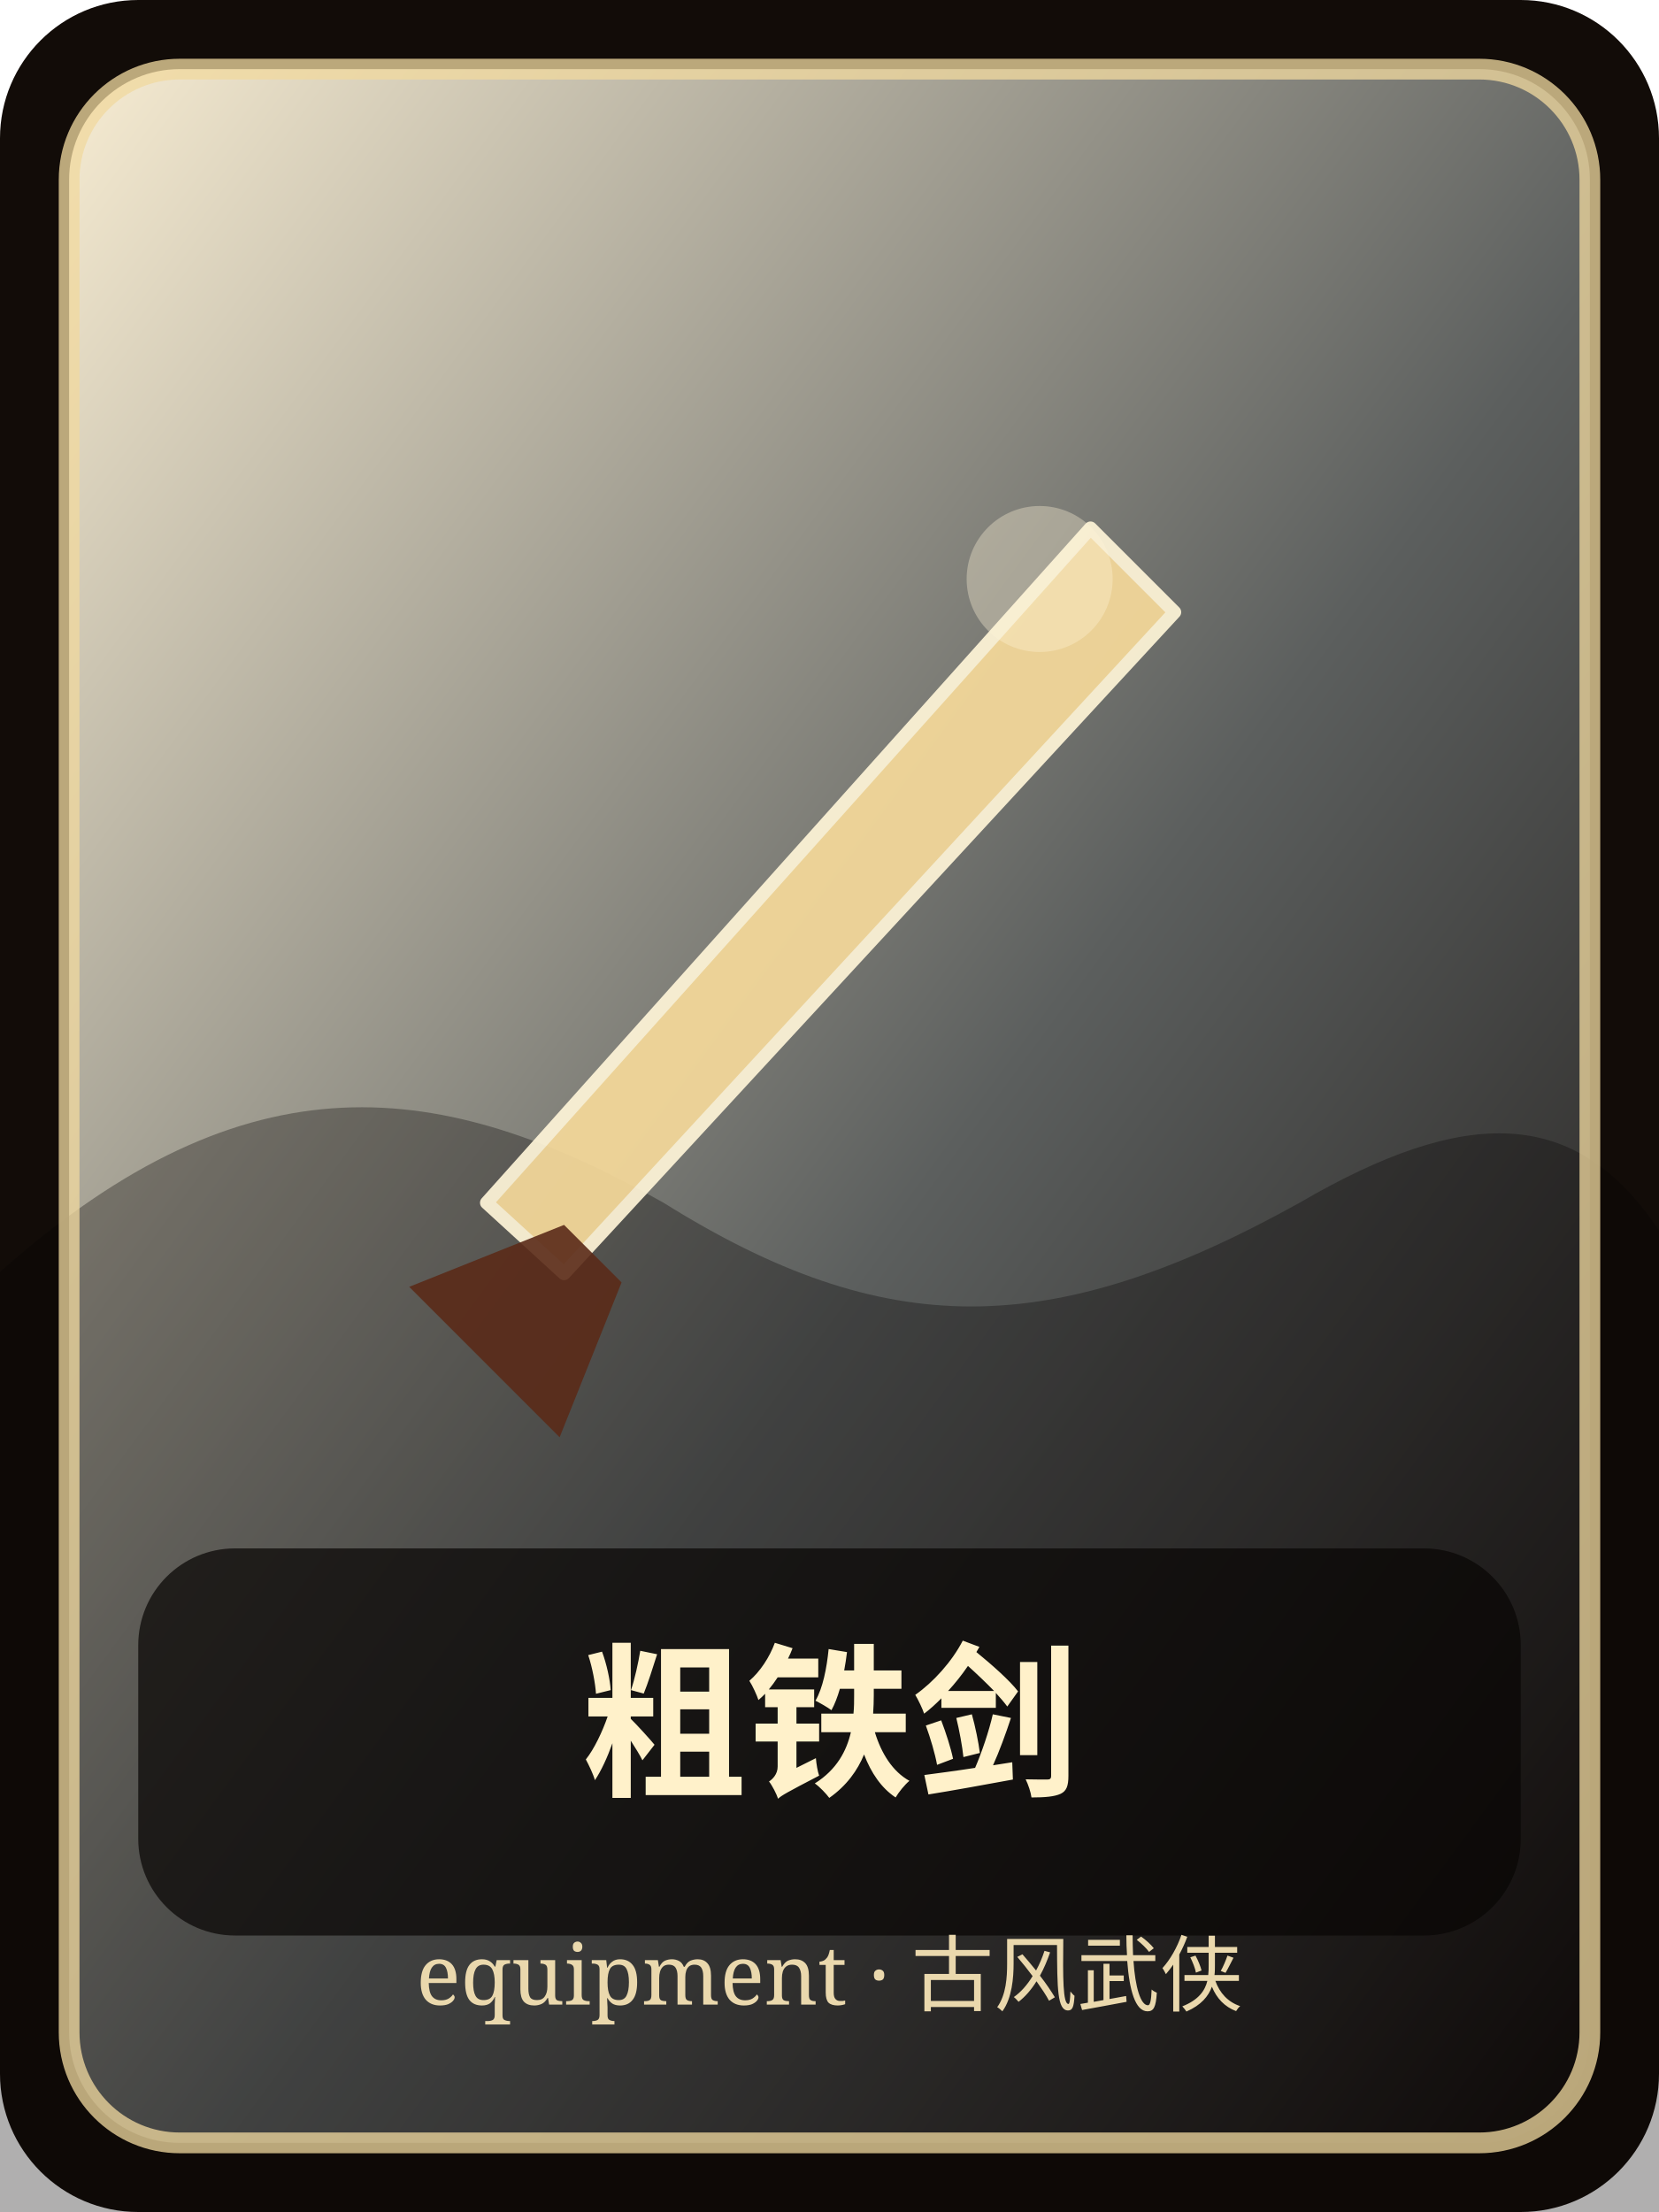
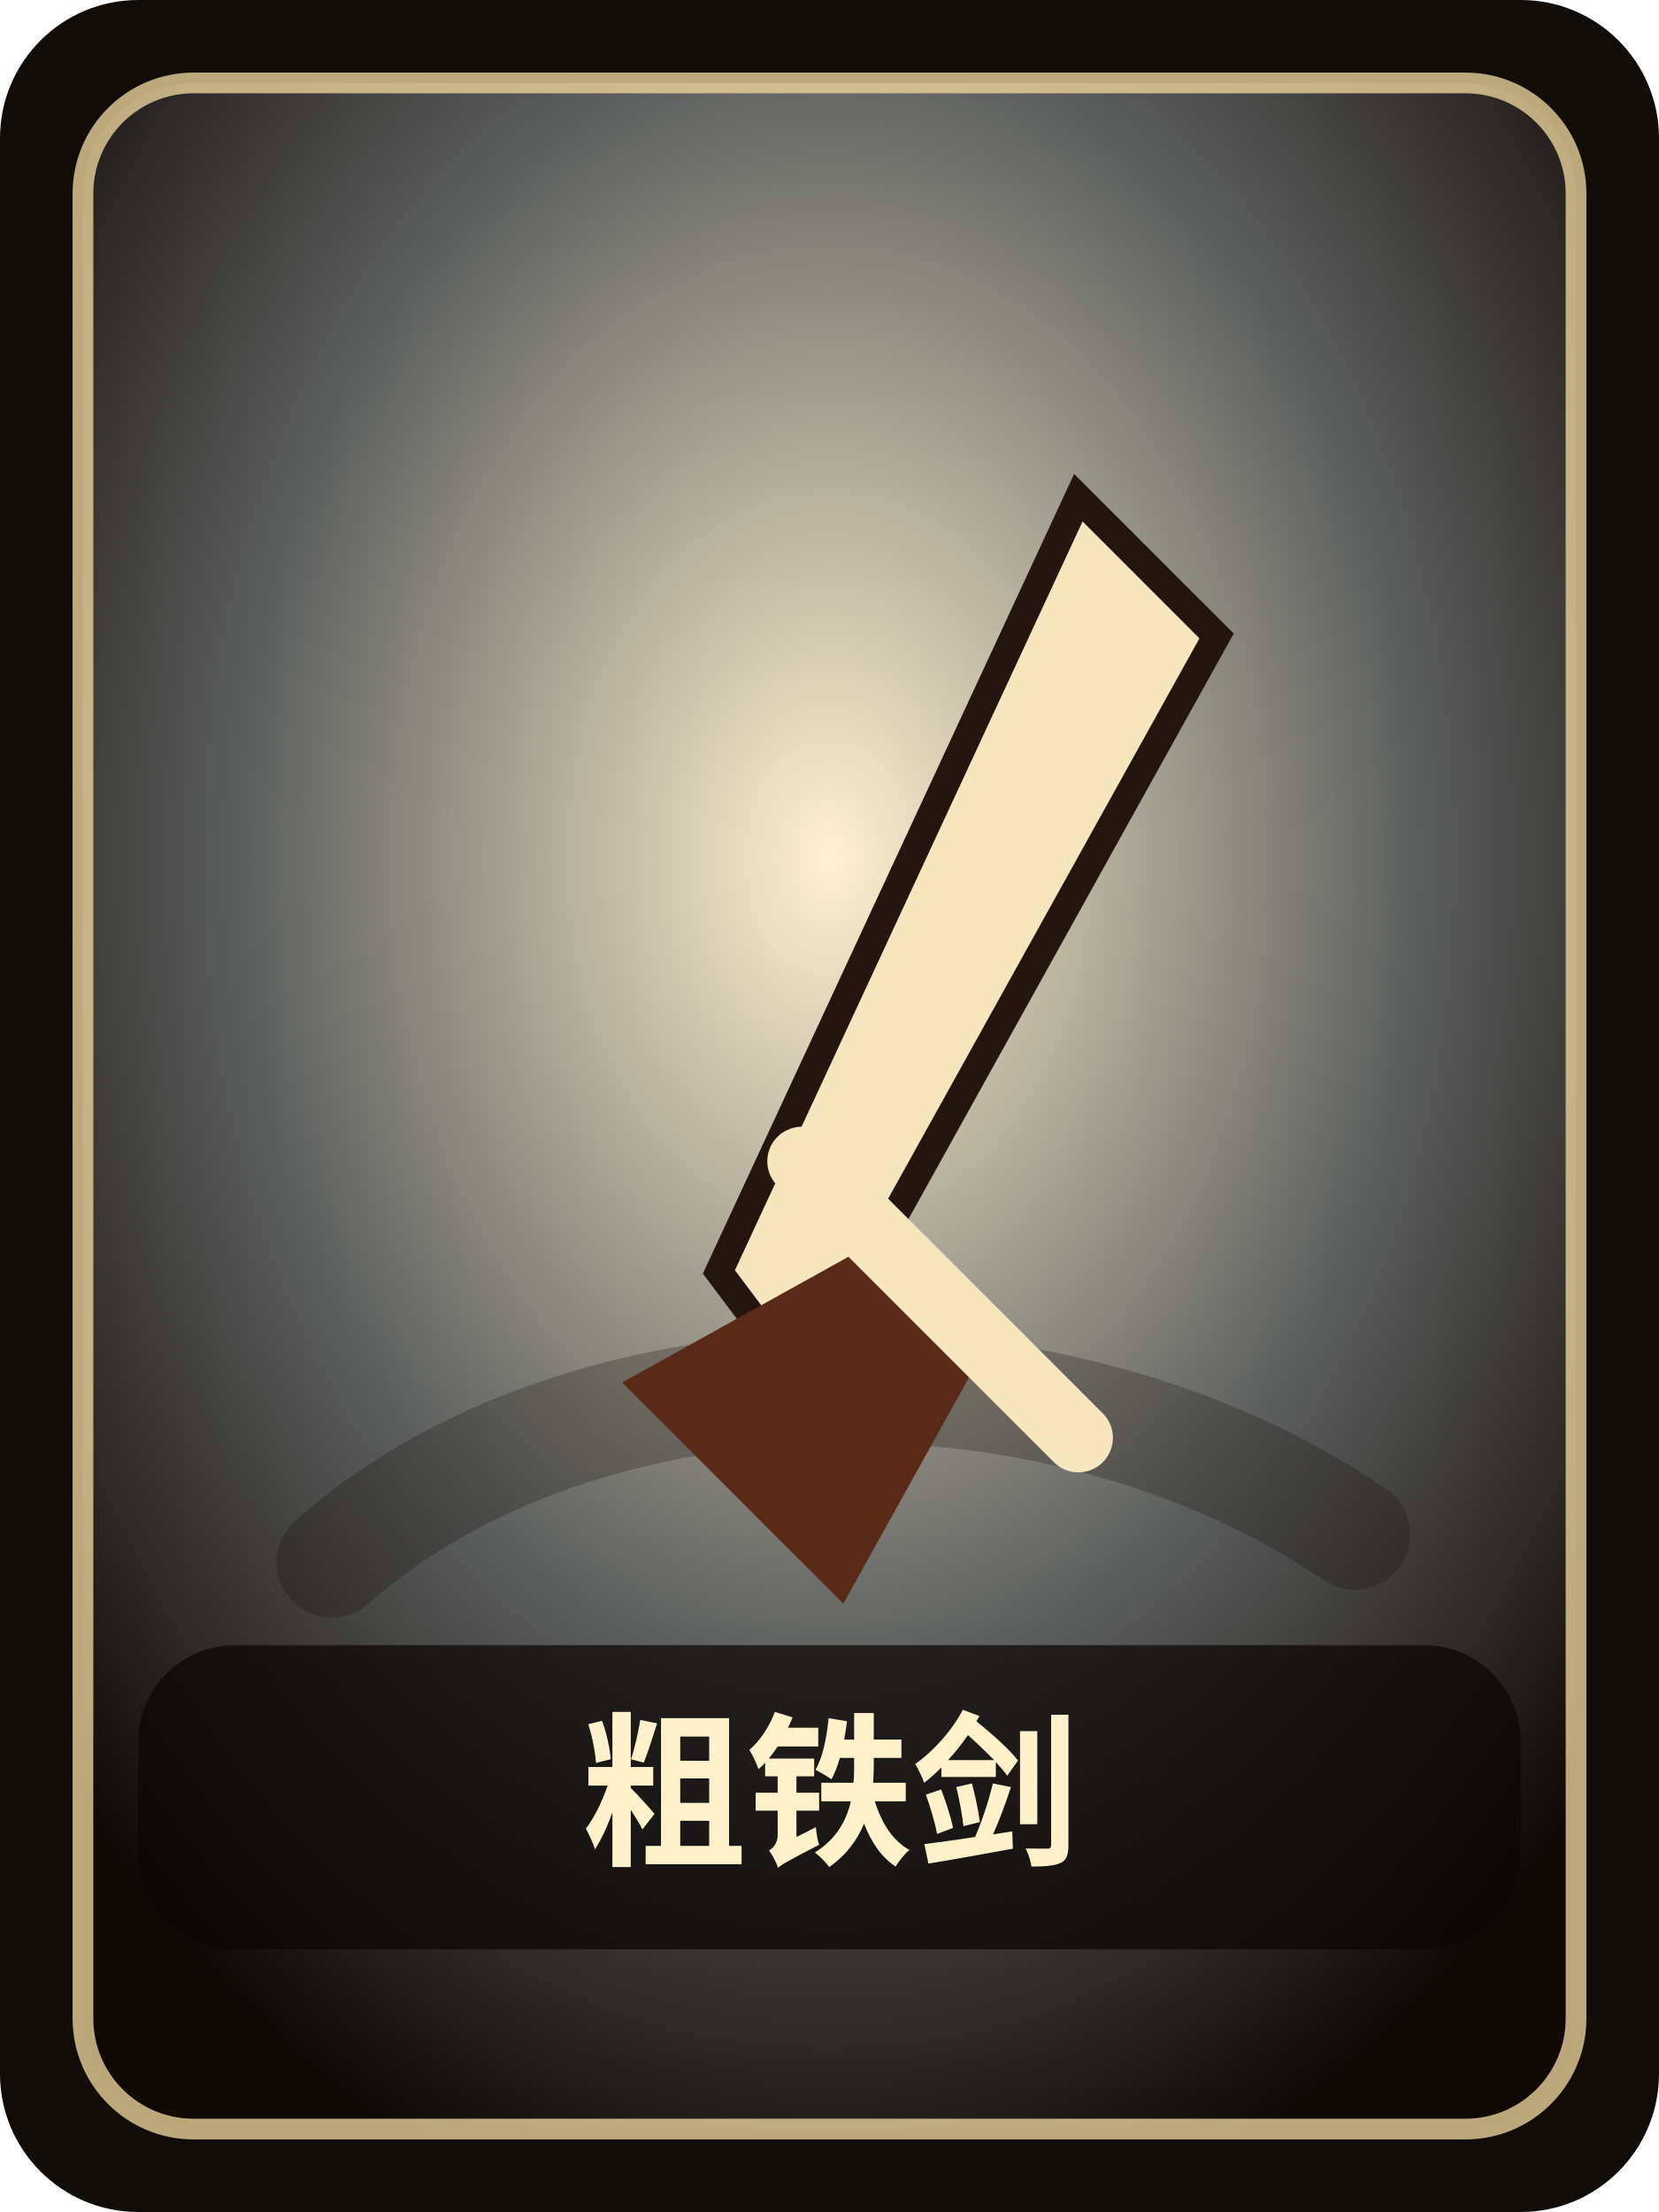
- <svg xmlns="http://www.w3.org/2000/svg" width="120" height="160" viewBox="0 0 120 160" role="img" aria-label="粗铁剑 · 古风武侠卡牌" data-art-direction="ancient-wuxia" data-kind="card" data-card-id="plain_iron_sword" data-theme="古风武侠江湖水墨">
+ <svg xmlns="http://www.w3.org/2000/svg" width="120" height="160" viewBox="0 0 120 160" role="img" aria-label="粗铁剑 · 古风武侠装备道具" data-art-direction="ancient-wuxia-equipment" data-kind="equipment" data-card-id="plain_iron_sword" data-theme="古风武侠江湖水墨装备道具">
  <defs>
-     <linearGradient id="paper" x1="0" y1="0" x2="1" y2="1">
-       <stop stop-color="#f7ecd2" />
-       <stop offset="0.55" stop-color="#5c5f5e" />
-       <stop offset="1" stop-color="#100b09" />
-     </linearGradient>
+     <radialGradient id="g" cx="50%" cy="38%" r="68%">
+       <stop stop-color="#fff2d1" />
+       <stop offset=".58" stop-color="#5c5f5e" />
+       <stop offset="1" stop-color="#100805" />
+     </radialGradient>
  </defs>
  <rect width="120" height="160" rx="10" fill="#120c08" />
-   <rect x="5" y="5" width="110" height="150" rx="8" fill="url(#paper)" />
-   <path d="M0 92c18-16 32-14 48-5 16 10 28 10 46 0 12-7 20-7 26 2v71H0z" fill="#050403" opacity=".32" />
-   <g transform="translate(60 63) scale(.16)">
-     <path d="M-155 150L118-155l38 38L-120 182z" fill="#f5d99a" stroke="#fff5d8" stroke-width="6" stroke-linejoin="round" opacity=".92" />
-     <path d="M-190 188l70-28 26 26-28 70z" fill="#5a2a18" opacity=".9" />
-     <circle cx="95" cy="-132" r="33" fill="#fff4d8" opacity=".35" />
-   </g>
-   <rect x="10" y="112" width="100" height="28" rx="7" fill="#080504" opacity=".72" />
-   <text x="60" y="129" text-anchor="middle" font-family="KaiTi, STKaiti, serif" font-size="12" font-weight="700" fill="#fff1ca">粗铁剑</text>
-   <text x="60" y="145" text-anchor="middle" font-family="KaiTi, STKaiti, serif" font-size="6" fill="#ead8ad">equipment · 古风武侠</text>
-   <rect x="5" y="5" width="110" height="150" rx="8" fill="none" stroke="#f1d99f" stroke-width="1.5" opacity=".76" />
+   <rect x="6" y="6" width="108" height="148" rx="8" fill="url(#g)" />
+   <path d="M24 113c18-16 52-17 74-2" stroke="#100805" stroke-width="8" stroke-linecap="round" fill="none" opacity=".25" />
+   <path d="M52 92L78 36l10 10-30 54z" fill="#f6e6bd" stroke="#24160f" stroke-width="2" />
+   <path d="M45 100l18-10 8 8-10 18z" fill="#5a2a18" />
+   <path d="M58 84l20 20" stroke="#f6e6bd" stroke-width="5" stroke-linecap="round" />
+   <rect x="10" y="119" width="100" height="22" rx="7" fill="#080504" opacity=".72" />
+   <text x="60" y="134" text-anchor="middle" font-family="KaiTi, STKaiti, serif" font-size="12" font-weight="700" fill="#fff1ca">粗铁剑</text>
+   <rect x="6" y="6" width="108" height="148" rx="8" fill="none" stroke="#f1d99f" stroke-width="1.5" opacity=".76" />
</svg>
